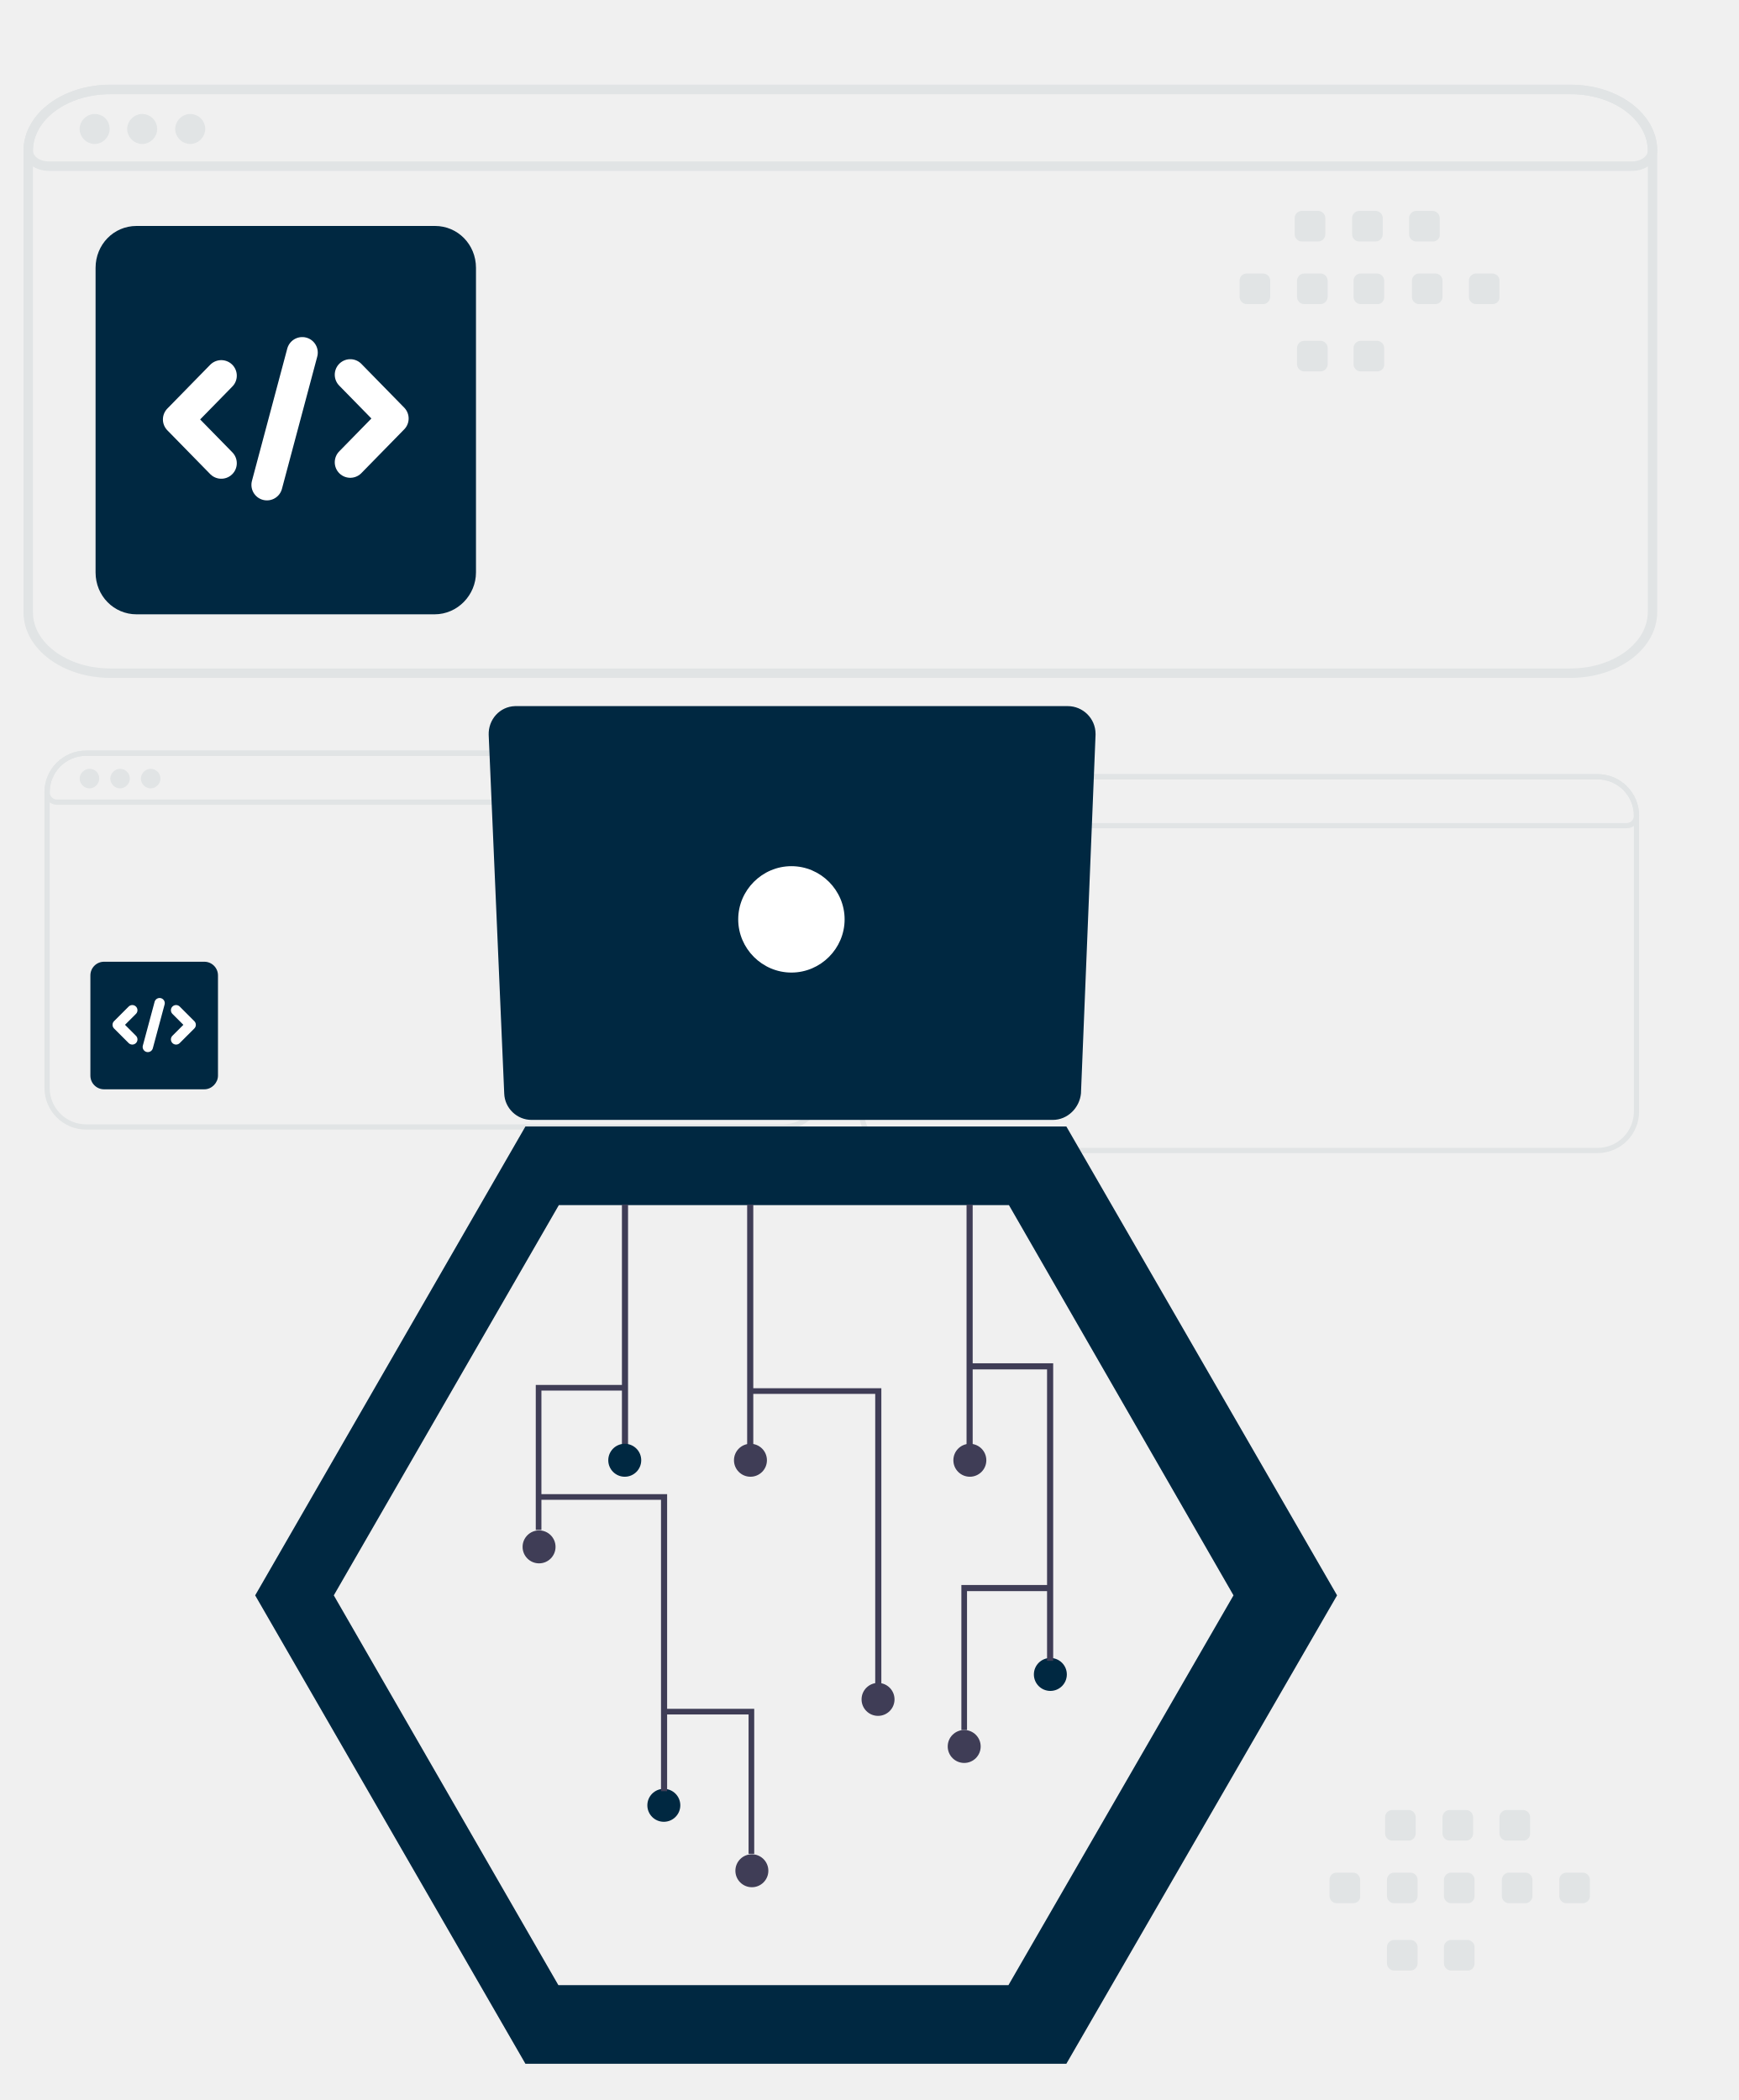
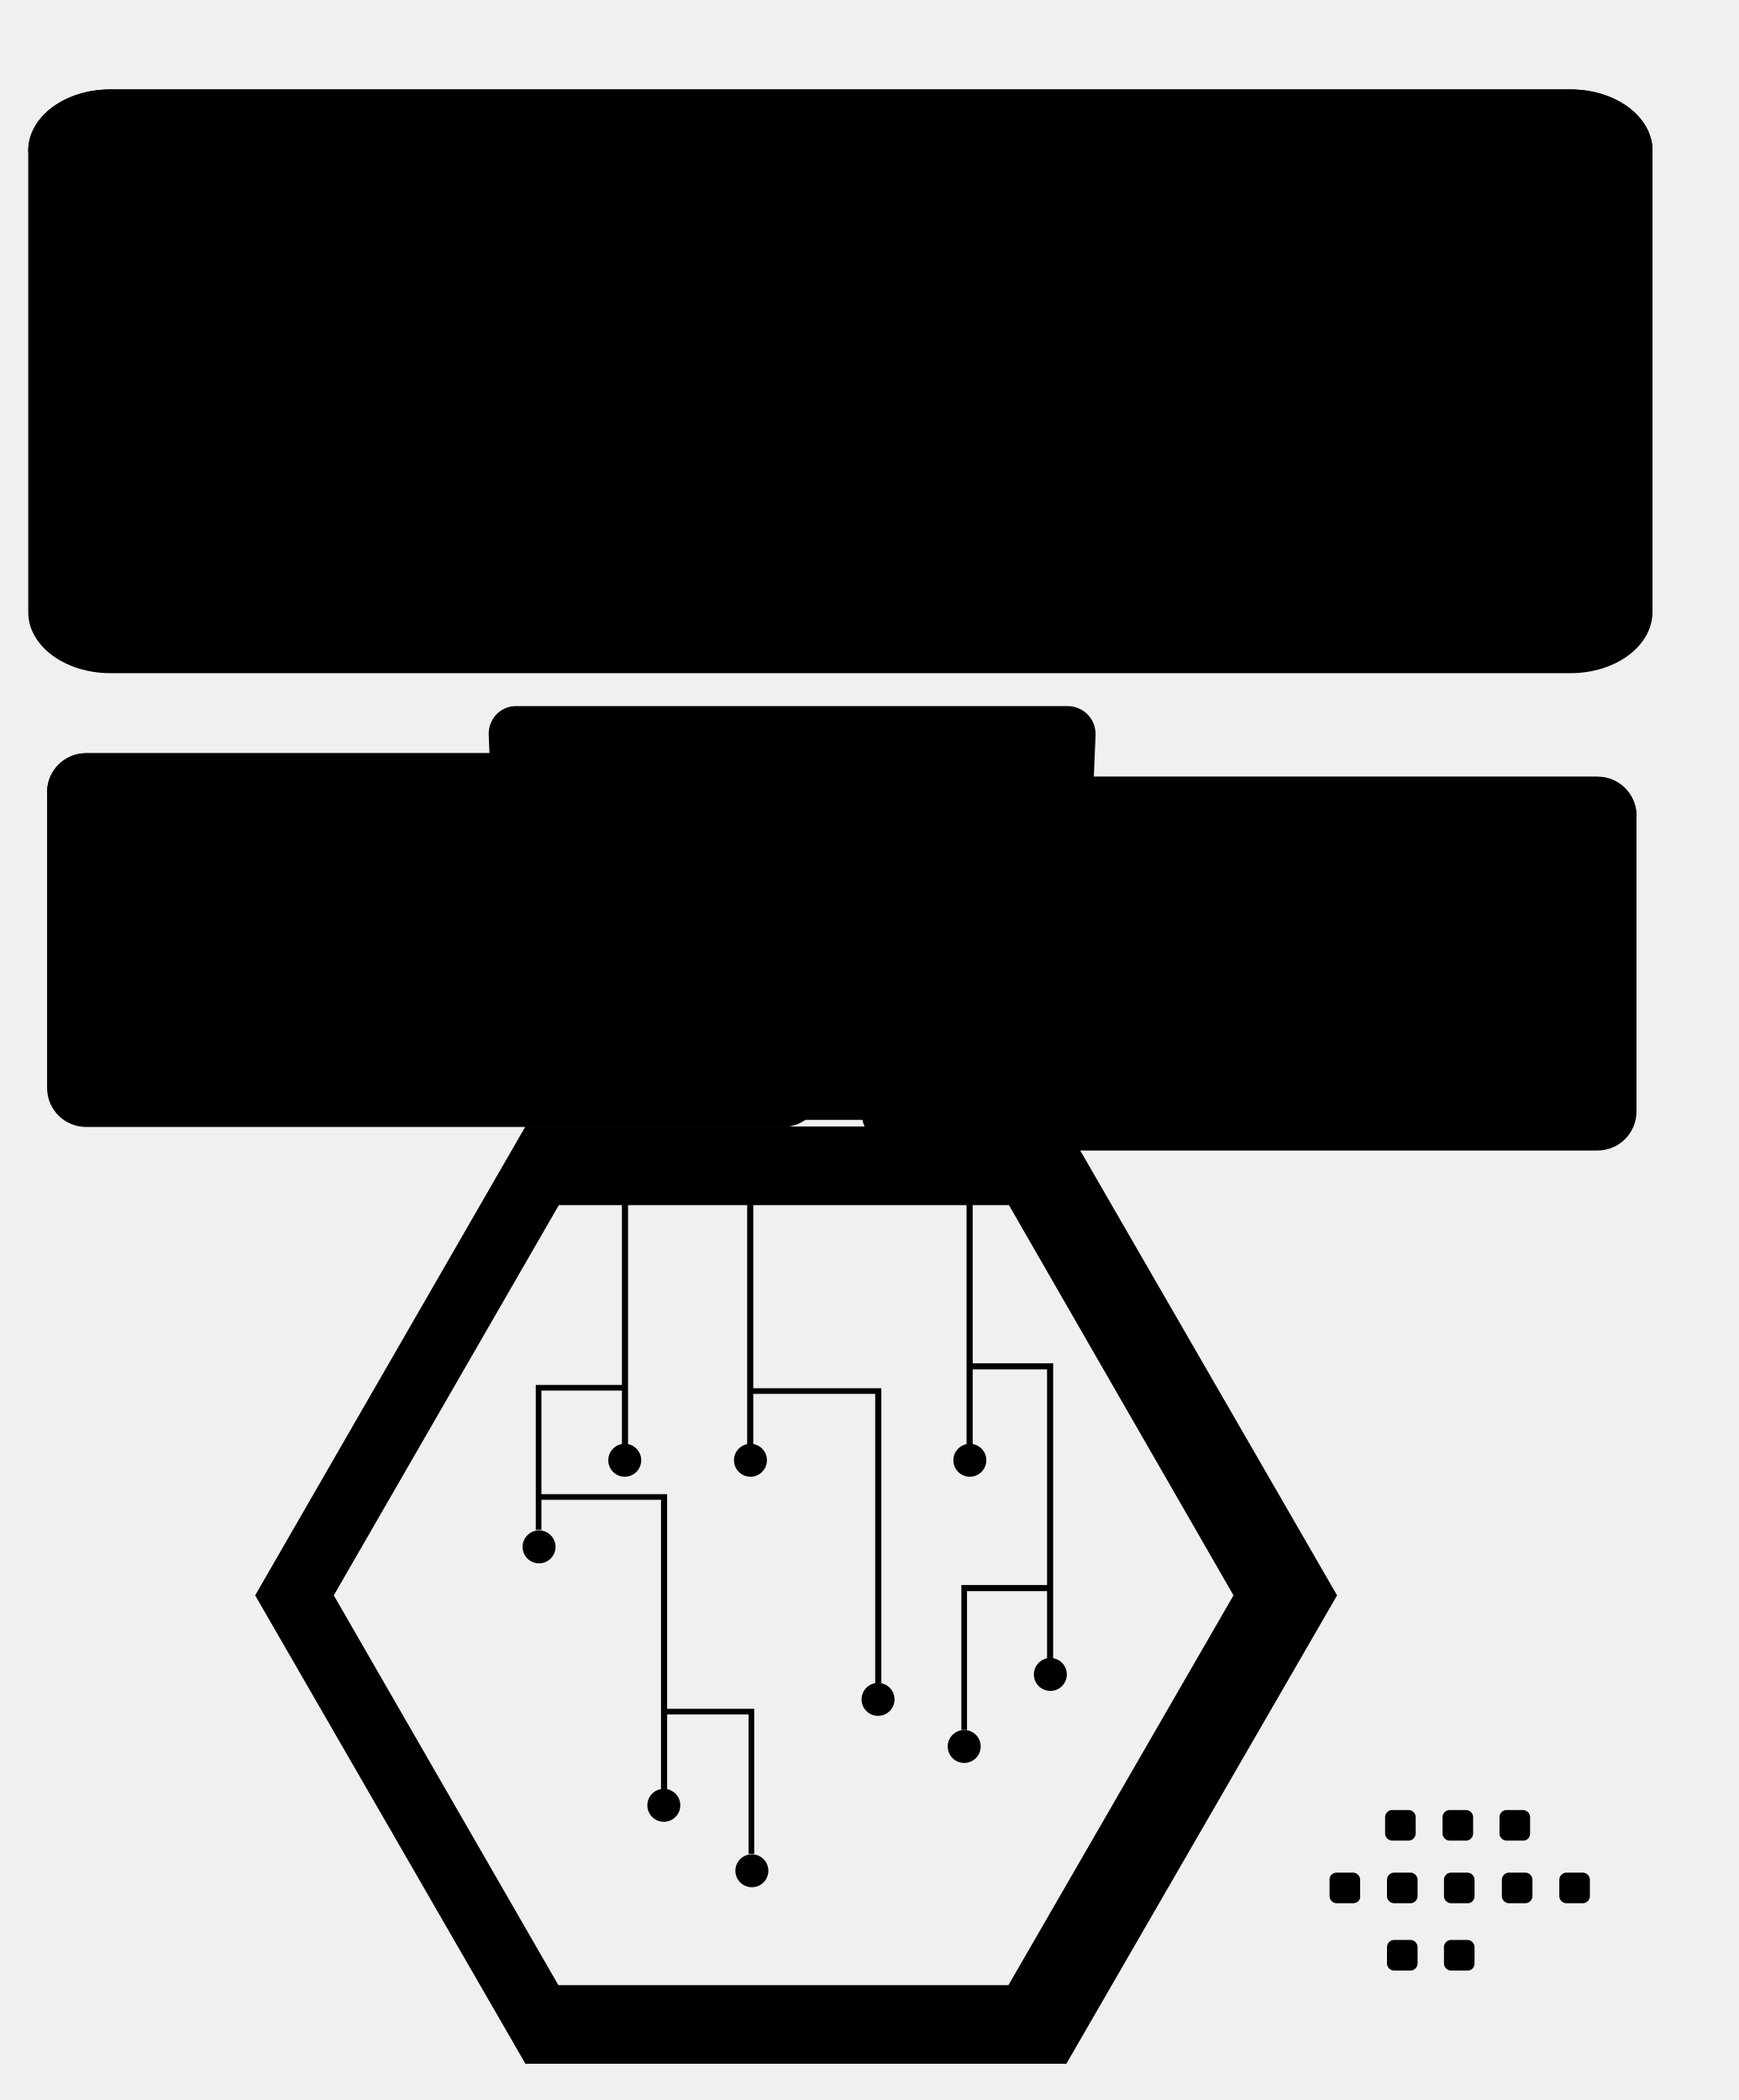
<svg xmlns="http://www.w3.org/2000/svg" version="1.1" id="Layer_1" x="0px" y="0px" viewBox="0 0 369.3 446.1" style="enable-background:new 0 0 369.3 446.1;" xml:space="preserve">
  <style type="text/css">
	.st0{fill-rule:evenodd;clip-rule:evenodd;fill:#E1E4E5;}
	.st1{fill:none;stroke:#E1E4E5;stroke-width:1.109;}
	.st2{fill:#E1E4E5;stroke:#E1E4E5;stroke-width:0.755;}
	.st3{fill:#002841;}
	.st4{fill:none;stroke:#FFFFFF;stroke-width:2.195;stroke-linecap:round;stroke-linejoin:round;}
	.st5{fill:none;stroke:#E1E4E5;stroke-width:2.006;}
	.st6{fill:#E1E4E5;stroke:#E1E4E5;stroke-width:1.179;}
	.st7{fill:none;stroke:#FFFFFF;stroke-width:6.593;stroke-linecap:round;stroke-linejoin:round;}
	.st8{fill:#3F3D56;}
	.st9{fill:#FFFFFF;}
</style>
-   <path class="st0" d="M336.2,404.3h-3.5c-0.8,0-1.5-0.7-1.5-1.5l0,0v-3.5c0-0.8,0.7-1.5,1.5-1.5l0,0h3.5c0.8,0,1.5,0.7,1.5,1.5v3.5  C337.7,403.6,337,404.3,336.2,404.3L336.2,404.3z M324,404.3h-3.5c-0.8,0-1.5-0.7-1.5-1.5v-3.5c0-0.8,0.7-1.5,1.5-1.5l0,0h3.5  c0.8,0,1.5,0.7,1.5,1.5v3.5C325.5,403.6,324.8,404.3,324,404.3L324,404.3L324,404.3z M311.8,404.3h-3.6c-0.8,0-1.5-0.7-1.5-1.5v-3.5  c0-0.8,0.7-1.5,1.5-1.5l0,0h3.5c0.8,0,1.5,0.7,1.5,1.5l0,0v3.5C313.2,403.6,312.6,404.3,311.8,404.3  C311.7,404.3,311.7,404.3,311.8,404.3L311.8,404.3z M299.6,404.3h-3.5c-0.8,0-1.5-0.7-1.5-1.5v-3.5c0-0.8,0.7-1.5,1.5-1.5l0,0h3.5  c0.8,0,1.5,0.7,1.5,1.5v3.5C301.1,403.6,300.4,404.3,299.6,404.3L299.6,404.3L299.6,404.3z M287.4,404.3h-3.5  c-0.8,0-1.5-0.7-1.5-1.5v-3.5c0-0.9,0.7-1.5,1.5-1.5l0,0h3.5c0.8,0,1.5,0.7,1.5,1.5v3.5C289,403.6,288.3,404.3,287.4,404.3  L287.4,404.3L287.4,404.3z M323.6,391H320c-0.8,0-1.5-0.7-1.5-1.5V386c0-0.8,0.7-1.5,1.5-1.5h3.5c0.8,0,1.5,0.7,1.5,1.5v3.5  C325,390.3,324.4,391,323.6,391C323.5,391,323.5,391,323.6,391L323.6,391z M311.4,391h-3.5c-0.8,0-1.5-0.7-1.5-1.5V386  c0-0.8,0.7-1.5,1.5-1.5h3.5c0.8,0,1.5,0.7,1.5,1.5v3.5C312.9,390.3,312.2,391,311.4,391C311.3,391,311.3,391,311.4,391L311.4,391z   M299.2,391h-3.5c-0.8,0-1.5-0.7-1.5-1.5V386c0-0.8,0.7-1.5,1.5-1.5h3.5c0.8,0,1.5,0.7,1.5,1.5v3.5C300.7,390.3,300,391,299.2,391  L299.2,391z M311.8,418.6h-3.6c-0.8,0-1.5-0.7-1.5-1.5v-3.5c0-0.8,0.7-1.5,1.5-1.5l0,0h3.5c0.8,0,1.5,0.7,1.5,1.5l0,0v3.5  C313.2,417.9,312.6,418.6,311.8,418.6C311.7,418.6,311.7,418.6,311.8,418.6L311.8,418.6z M299.6,418.6h-3.5c-0.8,0-1.5-0.7-1.5-1.5  v-3.5c0-0.8,0.7-1.5,1.5-1.5l0,0h3.5c0.8,0,1.5,0.7,1.5,1.5v3.5C301.1,417.9,300.4,418.6,299.6,418.6L299.6,418.6L299.6,418.6z" />
-   <path class="st0" d="M317,64.6h-3.5c-0.8,0-1.5-0.7-1.5-1.5l0,0v-3.5c0-0.8,0.7-1.5,1.5-1.5l0,0h3.5c0.8,0,1.5,0.7,1.5,1.5V63  C318.6,63.9,317.9,64.6,317,64.6L317,64.6z M304.9,64.6h-3.5c-0.8,0-1.5-0.7-1.5-1.5v-3.5c0-0.8,0.7-1.5,1.5-1.5l0,0h3.5  c0.8,0,1.5,0.7,1.5,1.5V63C306.4,63.9,305.7,64.6,304.9,64.6C304.8,64.6,304.8,64.6,304.9,64.6L304.9,64.6z M292.7,64.6H289  c-0.8,0-1.5-0.7-1.5-1.5v-3.5c0-0.8,0.7-1.5,1.5-1.5l0,0h3.5c0.8,0,1.5,0.7,1.5,1.5l0,0V63C294.1,63.9,293.4,64.6,292.7,64.6  C292.6,64.6,292.6,64.6,292.7,64.6L292.7,64.6z M280.5,64.6H277c-0.8,0-1.5-0.7-1.5-1.5v-3.5c0-0.8,0.7-1.5,1.5-1.5l0,0h3.5  c0.8,0,1.5,0.7,1.5,1.5V63C282,63.9,281.3,64.6,280.5,64.6C280.4,64.6,280.4,64.6,280.5,64.6L280.5,64.6z M268.3,64.6h-3.5  c-0.8,0-1.5-0.7-1.5-1.5v-3.5c0-0.9,0.7-1.5,1.5-1.5l0,0h3.5c0.8,0,1.5,0.7,1.5,1.5V63C269.8,63.9,269.1,64.6,268.3,64.6  C268.2,64.6,268.2,64.6,268.3,64.6L268.3,64.6z M304.4,51.3h-3.6c-0.8,0-1.5-0.7-1.5-1.5v-3.5c0-0.8,0.7-1.5,1.5-1.5h3.5  c0.8,0,1.5,0.7,1.5,1.5v3.5C305.9,50.6,305.2,51.3,304.4,51.3L304.4,51.3L304.4,51.3z M292.2,51.3h-3.5c-0.8,0-1.5-0.7-1.5-1.5v-3.5  c0-0.8,0.7-1.5,1.5-1.5h3.5c0.8,0,1.5,0.7,1.5,1.5v3.5C293.7,50.6,293,51.3,292.2,51.3L292.2,51.3L292.2,51.3z M280,51.3h-3.5  c-0.8,0-1.5-0.7-1.5-1.5v-3.5c0-0.8,0.7-1.5,1.5-1.5h3.5c0.8,0,1.5,0.7,1.5,1.5v3.5C281.5,50.6,280.8,51.3,280,51.3L280,51.3z   M292.7,78.9H289c-0.8,0-1.5-0.7-1.5-1.5v-3.5c0-0.8,0.7-1.5,1.5-1.5l0,0h3.5c0.8,0,1.5,0.7,1.5,1.5l0,0v3.5  C294.1,78.2,293.4,78.8,292.7,78.9C292.6,78.9,292.6,78.9,292.7,78.9L292.7,78.9z M280.5,78.9H277c-0.8,0-1.5-0.7-1.5-1.5v-3.5  c0-0.8,0.7-1.5,1.5-1.5l0,0h3.5c0.8,0,1.5,0.7,1.5,1.5v3.5C282,78.2,281.3,78.9,280.5,78.9C280.4,78.9,280.4,78.9,280.5,78.9  L280.5,78.9z" />
+   <path className="st0" d="M336.2,404.3h-3.5c-0.8,0-1.5-0.7-1.5-1.5l0,0v-3.5c0-0.8,0.7-1.5,1.5-1.5l0,0h3.5c0.8,0,1.5,0.7,1.5,1.5v3.5  C337.7,403.6,337,404.3,336.2,404.3L336.2,404.3z M324,404.3h-3.5c-0.8,0-1.5-0.7-1.5-1.5v-3.5c0-0.8,0.7-1.5,1.5-1.5l0,0h3.5  c0.8,0,1.5,0.7,1.5,1.5v3.5C325.5,403.6,324.8,404.3,324,404.3L324,404.3L324,404.3z M311.8,404.3h-3.6c-0.8,0-1.5-0.7-1.5-1.5v-3.5  c0-0.8,0.7-1.5,1.5-1.5l0,0h3.5c0.8,0,1.5,0.7,1.5,1.5l0,0v3.5C313.2,403.6,312.6,404.3,311.8,404.3  C311.7,404.3,311.7,404.3,311.8,404.3L311.8,404.3z M299.6,404.3h-3.5c-0.8,0-1.5-0.7-1.5-1.5v-3.5c0-0.8,0.7-1.5,1.5-1.5l0,0h3.5  c0.8,0,1.5,0.7,1.5,1.5v3.5C301.1,403.6,300.4,404.3,299.6,404.3L299.6,404.3L299.6,404.3z M287.4,404.3h-3.5  c-0.8,0-1.5-0.7-1.5-1.5v-3.5c0-0.9,0.7-1.5,1.5-1.5l0,0h3.5c0.8,0,1.5,0.7,1.5,1.5v3.5C289,403.6,288.3,404.3,287.4,404.3  L287.4,404.3L287.4,404.3z M323.6,391H320c-0.8,0-1.5-0.7-1.5-1.5V386c0-0.8,0.7-1.5,1.5-1.5h3.5c0.8,0,1.5,0.7,1.5,1.5v3.5  C325,390.3,324.4,391,323.6,391C323.5,391,323.5,391,323.6,391L323.6,391z M311.4,391h-3.5c-0.8,0-1.5-0.7-1.5-1.5V386  c0-0.8,0.7-1.5,1.5-1.5h3.5c0.8,0,1.5,0.7,1.5,1.5v3.5C312.9,390.3,312.2,391,311.4,391C311.3,391,311.3,391,311.4,391L311.4,391z   M299.2,391h-3.5c-0.8,0-1.5-0.7-1.5-1.5V386c0-0.8,0.7-1.5,1.5-1.5h3.5c0.8,0,1.5,0.7,1.5,1.5v3.5C300.7,390.3,300,391,299.2,391  L299.2,391z M311.8,418.6h-3.6c-0.8,0-1.5-0.7-1.5-1.5v-3.5c0-0.8,0.7-1.5,1.5-1.5l0,0h3.5c0.8,0,1.5,0.7,1.5,1.5l0,0v3.5  C313.2,417.9,312.6,418.6,311.8,418.6C311.7,418.6,311.7,418.6,311.8,418.6L311.8,418.6z M299.6,418.6h-3.5c-0.8,0-1.5-0.7-1.5-1.5  v-3.5c0-0.8,0.7-1.5,1.5-1.5l0,0h3.5c0.8,0,1.5,0.7,1.5,1.5v3.5C301.1,417.9,300.4,418.6,299.6,418.6L299.6,418.6L299.6,418.6z" />
+   <path className="st0" d="M317,64.6h-3.5c-0.8,0-1.5-0.7-1.5-1.5l0,0v-3.5c0-0.8,0.7-1.5,1.5-1.5l0,0h3.5c0.8,0,1.5,0.7,1.5,1.5V63  C318.6,63.9,317.9,64.6,317,64.6L317,64.6z M304.9,64.6h-3.5c-0.8,0-1.5-0.7-1.5-1.5v-3.5c0-0.8,0.7-1.5,1.5-1.5l0,0h3.5  c0.8,0,1.5,0.7,1.5,1.5V63C306.4,63.9,305.7,64.6,304.9,64.6C304.8,64.6,304.8,64.6,304.9,64.6L304.9,64.6z M292.7,64.6H289  c-0.8,0-1.5-0.7-1.5-1.5v-3.5c0-0.8,0.7-1.5,1.5-1.5l0,0h3.5c0.8,0,1.5,0.7,1.5,1.5l0,0V63C294.1,63.9,293.4,64.6,292.7,64.6  C292.6,64.6,292.6,64.6,292.7,64.6L292.7,64.6z M280.5,64.6H277c-0.8,0-1.5-0.7-1.5-1.5v-3.5c0-0.8,0.7-1.5,1.5-1.5l0,0h3.5  c0.8,0,1.5,0.7,1.5,1.5V63C282,63.9,281.3,64.6,280.5,64.6C280.4,64.6,280.4,64.6,280.5,64.6L280.5,64.6z M268.3,64.6h-3.5  c-0.8,0-1.5-0.7-1.5-1.5v-3.5c0-0.9,0.7-1.5,1.5-1.5l0,0h3.5c0.8,0,1.5,0.7,1.5,1.5V63C269.8,63.9,269.1,64.6,268.3,64.6  C268.2,64.6,268.2,64.6,268.3,64.6L268.3,64.6z M304.4,51.3h-3.6c-0.8,0-1.5-0.7-1.5-1.5v-3.5c0-0.8,0.7-1.5,1.5-1.5h3.5  c0.8,0,1.5,0.7,1.5,1.5v3.5C305.9,50.6,305.2,51.3,304.4,51.3L304.4,51.3L304.4,51.3z M292.2,51.3h-3.5c-0.8,0-1.5-0.7-1.5-1.5v-3.5  c0-0.8,0.7-1.5,1.5-1.5h3.5c0.8,0,1.5,0.7,1.5,1.5v3.5C293.7,50.6,293,51.3,292.2,51.3L292.2,51.3L292.2,51.3z M280,51.3h-3.5  c-0.8,0-1.5-0.7-1.5-1.5v-3.5c0-0.8,0.7-1.5,1.5-1.5h3.5c0.8,0,1.5,0.7,1.5,1.5v3.5C281.5,50.6,280.8,51.3,280,51.3L280,51.3z   M292.7,78.9H289c-0.8,0-1.5-0.7-1.5-1.5v-3.5c0-0.8,0.7-1.5,1.5-1.5l0,0h3.5c0.8,0,1.5,0.7,1.5,1.5l0,0v3.5  C294.1,78.2,293.4,78.8,292.7,78.9C292.6,78.9,292.6,78.9,292.7,78.9L292.7,78.9z M280.5,78.9H277c-0.8,0-1.5-0.7-1.5-1.5v-3.5  c0-0.8,0.7-1.5,1.5-1.5l0,0h3.5c0.8,0,1.5,0.7,1.5,1.5v3.5C282,78.2,281.3,78.9,280.5,78.9C280.4,78.9,280.4,78.9,280.5,78.9  L280.5,78.9z" />
  <g>
    <g>
-       <path class="st1" d="M174.6,168.3v62.8c0,4.6-3.7,8.3-8.3,8.3l0,0h-148c-4.6,0-8.3-3.7-8.3-8.3l0,0v-62.8c0-4.6,3.7-8.3,8.3-8.3    l0,0h148C170.9,160,174.6,163.7,174.6,168.3z" />
-       <path class="st1" d="M174.6,168.3c0,1.1-0.9,2.1-2.1,2.1l0,0H12.1c-1.1,0-2.1-0.9-2.1-2.1c0-4.6,3.7-8.3,8.3-8.3h148    C170.9,160,174.6,163.7,174.6,168.3z" />
-       <path class="st2" d="M20.7,165.4c0,0.9-0.8,1.7-1.7,1.7c-0.9,0-1.7-0.8-1.7-1.7s0.8-1.7,1.7-1.7l0,0    C20,163.7,20.7,164.4,20.7,165.4z M27.2,165.4c0,0.9-0.8,1.7-1.7,1.7s-1.7-0.8-1.7-1.7s0.8-1.7,1.7-1.7    C26.4,163.7,27.2,164.4,27.2,165.4L27.2,165.4z M33.7,165.4c0,0.9-0.8,1.7-1.7,1.7c-0.9,0-1.7-0.8-1.7-1.7s0.8-1.7,1.7-1.7    S33.7,164.4,33.7,165.4z" />
+       <path className="st1" d="M174.6,168.3v62.8c0,4.6-3.7,8.3-8.3,8.3l0,0h-148c-4.6,0-8.3-3.7-8.3-8.3l0,0v-62.8c0-4.6,3.7-8.3,8.3-8.3    l0,0h148C170.9,160,174.6,163.7,174.6,168.3z" />
+       <path className="st1" d="M174.6,168.3c0,1.1-0.9,2.1-2.1,2.1l0,0H12.1c-1.1,0-2.1-0.9-2.1-2.1c0-4.6,3.7-8.3,8.3-8.3h148    C170.9,160,174.6,163.7,174.6,168.3z" />
+       <path className="st2" d="M20.7,165.4c0,0.9-0.8,1.7-1.7,1.7c-0.9,0-1.7-0.8-1.7-1.7s0.8-1.7,1.7-1.7l0,0    C20,163.7,20.7,164.4,20.7,165.4z M27.2,165.4c0,0.9-0.8,1.7-1.7,1.7s-1.7-0.8-1.7-1.7s0.8-1.7,1.7-1.7    C26.4,163.7,27.2,164.4,27.2,165.4L27.2,165.4z M33.7,165.4c0,0.9-0.8,1.7-1.7,1.7c-0.9,0-1.7-0.8-1.7-1.7s0.8-1.7,1.7-1.7    S33.7,164.4,33.7,165.4z" />
    </g>
-     <path class="st3" d="M43.4,231.4H22.1c-1.6,0-2.9-1.3-2.9-2.9v-21.3c0-1.6,1.3-2.9,2.9-2.9h21.3c1.6,0,2.9,1.3,2.9,2.9v21.3   C46.3,230,45,231.4,43.4,231.4z" />
-     <path class="st4" d="M28.1,220.8l-3.1-3.1l3.1-3.1 M37.4,214.6l3.1,3.1l-3.1,3.1 M33.9,213.1l-2.5,9.3" />
+     <path className="st3" d="M43.4,231.4H22.1c-1.6,0-2.9-1.3-2.9-2.9v-21.3c0-1.6,1.3-2.9,2.9-2.9h21.3c1.6,0,2.9,1.3,2.9,2.9v21.3   C46.3,230,45,231.4,43.4,231.4z" />
+     <path className="st4" d="M28.1,220.8l-3.1-3.1l3.1-3.1 M37.4,214.6l3.1,3.1l-3.1,3.1 M33.9,213.1l-2.5,9.3" />
  </g>
  <g>
    <g>
-       <path class="st5" d="M351,32v98c0,7.2-7.8,13-17.4,13l0,0H23.4C13.8,143,6,137.2,6,130.1l0,0V32c0-7.2,7.8-13,17.4-13l0,0h310.2    C343.2,19,351,24.8,351,32z" />
-       <path class="st5" d="M351,32c0,1.8-1.9,3.3-4.4,3.3l0,0H10.4C8,35.3,6,33.9,6,32c0-7.2,7.8-13,17.4-13h310.2    C343.2,19,351,24.8,351,32z" />
-       <path class="st6" d="M22.7,27.4c0,1.4-1.2,2.6-2.6,2.6s-2.6-1.2-2.6-2.6s1.2-2.6,2.6-2.6l0,0C21.6,24.8,22.7,25.9,22.7,27.4z     M32.8,27.4c0,1.4-1.2,2.6-2.6,2.6s-2.6-1.2-2.6-2.6s1.2-2.6,2.6-2.6C31.6,24.8,32.8,25.9,32.8,27.4L32.8,27.4z M43,27.4    c0,1.4-1.2,2.6-2.6,2.6c-1.4,0-2.6-1.2-2.6-2.6s1.2-2.6,2.6-2.6S43,25.9,43,27.4z" />
+       <path className="st5" d="M351,32v98c0,7.2-7.8,13-17.4,13l0,0H23.4C13.8,143,6,137.2,6,130.1l0,0V32c0-7.2,7.8-13,17.4-13l0,0h310.2    C343.2,19,351,24.8,351,32z" />
+       <path className="st5" d="M351,32c0,1.8-1.9,3.3-4.4,3.3l0,0H10.4C8,35.3,6,33.9,6,32c0-7.2,7.8-13,17.4-13h310.2    C343.2,19,351,24.8,351,32z" />
+       <path className="st6" d="M22.7,27.4c0,1.4-1.2,2.6-2.6,2.6s-2.6-1.2-2.6-2.6s1.2-2.6,2.6-2.6l0,0C21.6,24.8,22.7,25.9,22.7,27.4z     M32.8,27.4c0,1.4-1.2,2.6-2.6,2.6s-2.6-1.2-2.6-2.6s1.2-2.6,2.6-2.6C31.6,24.8,32.8,25.9,32.8,27.4L32.8,27.4z M43,27.4    c0,1.4-1.2,2.6-2.6,2.6c-1.4,0-2.6-1.2-2.6-2.6s1.2-2.6,2.6-2.6S43,25.9,43,27.4z" />
    </g>
-     <path class="st3" d="M92.3,130.5H29c-4.8,0-8.7-3.9-8.7-8.9V56.9c0-4.9,3.8-8.9,8.7-8.9h63.4c4.8,0,8.7,3.9,8.7,8.9v64.7   C101.1,126.4,97.2,130.5,92.3,130.5z" />
-     <path class="st7" d="M47,98.4l-9.1-9.3l9.1-9.3 M74.4,79.6l9.1,9.3l-9.1,9.3 M64.2,74.9L56.7,103" />
+     <path className="st3" d="M92.3,130.5H29c-4.8,0-8.7-3.9-8.7-8.9V56.9c0-4.9,3.8-8.9,8.7-8.9h63.4c4.8,0,8.7,3.9,8.7,8.9v64.7   C101.1,126.4,97.2,130.5,92.3,130.5z" />
+     <path className="st7" d="M47,98.4l-9.1-9.3l9.1-9.3 M74.4,79.6l9.1,9.3l-9.1,9.3 M64.2,74.9L56.7,103" />
  </g>
  <g>
    <g>
-       <path class="st1" d="M347.6,173.3v62.8c0,4.6-3.7,8.3-8.3,8.3l0,0h-148c-4.6,0-8.3-3.7-8.3-8.3l0,0v-62.8c0-4.6,3.7-8.3,8.3-8.3    l0,0h148C343.9,165,347.6,168.7,347.6,173.3z" />
-       <path class="st1" d="M347.6,173.3c0,1.1-0.9,2.1-2.1,2.1l0,0H185.1c-1.1,0-2.1-0.9-2.1-2.1c0-4.6,3.7-8.3,8.3-8.3h148    C343.9,165,347.6,168.7,347.6,173.3z" />
-       <path class="st2" d="M193.7,170.4c0,0.9-0.8,1.7-1.7,1.7s-1.7-0.8-1.7-1.7s0.8-1.7,1.7-1.7l0,0C193,168.7,193.7,169.4,193.7,170.4    z M200.2,170.4c0,0.9-0.8,1.7-1.7,1.7s-1.7-0.8-1.7-1.7s0.8-1.7,1.7-1.7S200.2,169.4,200.2,170.4L200.2,170.4z M206.7,170.4    c0,0.9-0.8,1.7-1.7,1.7s-1.7-0.8-1.7-1.7s0.8-1.7,1.7-1.7S206.7,169.4,206.7,170.4z" />
+       <path className="st1" d="M347.6,173.3v62.8c0,4.6-3.7,8.3-8.3,8.3l0,0h-148c-4.6,0-8.3-3.7-8.3-8.3l0,0v-62.8c0-4.6,3.7-8.3,8.3-8.3    l0,0h148C343.9,165,347.6,168.7,347.6,173.3z" />
+       <path className="st1" d="M347.6,173.3c0,1.1-0.9,2.1-2.1,2.1l0,0H185.1c-1.1,0-2.1-0.9-2.1-2.1c0-4.6,3.7-8.3,8.3-8.3h148    C343.9,165,347.6,168.7,347.6,173.3z" />
+       <path className="st2" d="M193.7,170.4c0,0.9-0.8,1.7-1.7,1.7s-1.7-0.8-1.7-1.7s0.8-1.7,1.7-1.7l0,0C193,168.7,193.7,169.4,193.7,170.4    z M200.2,170.4c0,0.9-0.8,1.7-1.7,1.7s-1.7-0.8-1.7-1.7s0.8-1.7,1.7-1.7S200.2,169.4,200.2,170.4L200.2,170.4z M206.7,170.4    c0,0.9-0.8,1.7-1.7,1.7s-1.7-0.8-1.7-1.7s0.8-1.7,1.7-1.7S206.7,169.4,206.7,170.4z" />
    </g>
  </g>
  <g>
    <g id="Layer_2_1_">
      <g id="f65dcaaa-a43f-44d9-8793-dc16a3dce27d">
-         <path class="st3" d="M226.5,239.3H111.6l-57.4,99.6l57.4,99.5h114.9l57.5-99.5L226.5,239.3z M214.2,421.7h-95.6l-47.7-82.8     l47.8-82.9h95.6l47.7,82.9L214.2,421.7z" />
-         <rect x="132.1" y="255.9" class="st8" width="1.3" height="51.4" />
-         <circle class="st3" cx="132.7" cy="310.2" r="3.5" />
-         <rect x="158.7" y="255.9" class="st8" width="1.3" height="51.4" />
-         <circle class="st8" cx="159.4" cy="310.2" r="3.5" />
-         <rect x="205.3" y="255.9" class="st8" width="1.3" height="51.4" />
-         <circle class="st8" cx="206" cy="310.2" r="3.5" />
-         <circle class="st8" cx="186.5" cy="361" r="3.5" />
-         <circle class="st8" cx="114.5" cy="328.6" r="3.5" />
-         <polygon class="st8" points="187.2,358 185.9,358 185.9,296.1 159.4,296.1 159.4,294.9 187.2,294.9    " />
-         <circle class="st3" cx="141" cy="383.5" r="3.5" />
-         <polygon class="st8" points="141.7,380.5 140.4,380.5 140.4,318.6 113.9,318.6 113.9,317.4 141.7,317.4    " />
-         <circle class="st3" cx="223.1" cy="355.7" r="3.5" />
-         <polygon class="st8" points="223.7,352.8 222.4,352.8 222.4,290.9 205.4,290.9 205.4,289.6 223.7,289.6    " />
-         <polygon class="st8" points="115,325 113.8,325 113.8,294.2 132.7,294.2 132.7,295.4 115,295.4    " />
-         <circle class="st8" cx="159.7" cy="397.4" r="3.5" />
-         <polygon class="st8" points="160.2,393.8 159,393.8 159,364.2 141.3,364.2 141.3,363 160.2,363    " />
-         <circle class="st8" cx="204.8" cy="371" r="3.5" />
-         <polygon class="st8" points="205.4,367.5 204.2,367.5 204.2,336.7 223.1,336.7 223.1,338 205.4,338    " />
+         <path className="st3" d="M226.5,239.3H111.6l-57.4,99.6l57.4,99.5h114.9l57.5-99.5L226.5,239.3z M214.2,421.7h-95.6l-47.7-82.8     l47.8-82.9h95.6l47.7,82.9L214.2,421.7z" />
+         <rect x="132.1" y="255.9" className="st8" width="1.3" height="51.4" />
+         <circle className="st3" cx="132.7" cy="310.2" r="3.5" />
+         <rect x="158.7" y="255.9" className="st8" width="1.3" height="51.4" />
+         <circle className="st8" cx="159.4" cy="310.2" r="3.5" />
+         <rect x="205.3" y="255.9" className="st8" width="1.3" height="51.4" />
+         <circle className="st8" cx="206" cy="310.2" r="3.5" />
+         <circle className="st8" cx="186.5" cy="361" r="3.5" />
+         <circle className="st8" cx="114.5" cy="328.6" r="3.5" />
+         <polygon className="st8" points="187.2,358 185.9,358 185.9,296.1 159.4,296.1 159.4,294.9 187.2,294.9    " />
+         <circle className="st3" cx="141" cy="383.5" r="3.5" />
+         <polygon className="st8" points="141.7,380.5 140.4,380.5 140.4,318.6 113.9,318.6 113.9,317.4 141.7,317.4    " />
+         <circle className="st3" cx="223.1" cy="355.7" r="3.5" />
+         <polygon className="st8" points="223.7,352.8 222.4,352.8 222.4,290.9 205.4,290.9 205.4,289.6 223.7,289.6    " />
+         <polygon className="st8" points="115,325 113.8,325 113.8,294.2 132.7,294.2 132.7,295.4 115,295.4    " />
+         <circle className="st8" cx="159.7" cy="397.4" r="3.5" />
+         <polygon className="st8" points="160.2,393.8 159,393.8 159,364.2 141.3,364.2 141.3,363 160.2,363    " />
+         <circle className="st8" cx="204.8" cy="371" r="3.5" />
+         <polygon className="st8" points="205.4,367.5 204.2,367.5 204.2,336.7 223.1,336.7 223.1,338 205.4,338    " />
      </g>
    </g>
    <g>
-       <path class="st3" d="M223.6,237.9H112.9c-3.1,0-5.7-2.5-5.8-5.6l-3.3-76.2c-0.1-3.2,2.3-6,5.6-6.1c0.1,0,0.2,0,0.3,0h117.1    c3.2,0,5.9,2.6,5.9,5.9c0,0.1,0,0.2,0,0.2l-3.1,76.2C229.3,235.3,226.8,237.9,223.6,237.9z" />
-       <path class="st9" d="M179.4,195.3c0,6.2-5.1,11.3-11.3,11.3s-11.3-5.1-11.3-11.3s5.1-11.3,11.3-11.3S179.4,189.1,179.4,195.3    L179.4,195.3z" />
+       <path className="st3" d="M223.6,237.9H112.9c-3.1,0-5.7-2.5-5.8-5.6l-3.3-76.2c-0.1-3.2,2.3-6,5.6-6.1c0.1,0,0.2,0,0.3,0h117.1    c3.2,0,5.9,2.6,5.9,5.9c0,0.1,0,0.2,0,0.2l-3.1,76.2C229.3,235.3,226.8,237.9,223.6,237.9z" />
+       <path className="st9" d="M179.4,195.3c0,6.2-5.1,11.3-11.3,11.3s-11.3-5.1-11.3-11.3s5.1-11.3,11.3-11.3S179.4,189.1,179.4,195.3    L179.4,195.3z" />
    </g>
  </g>
</svg>
